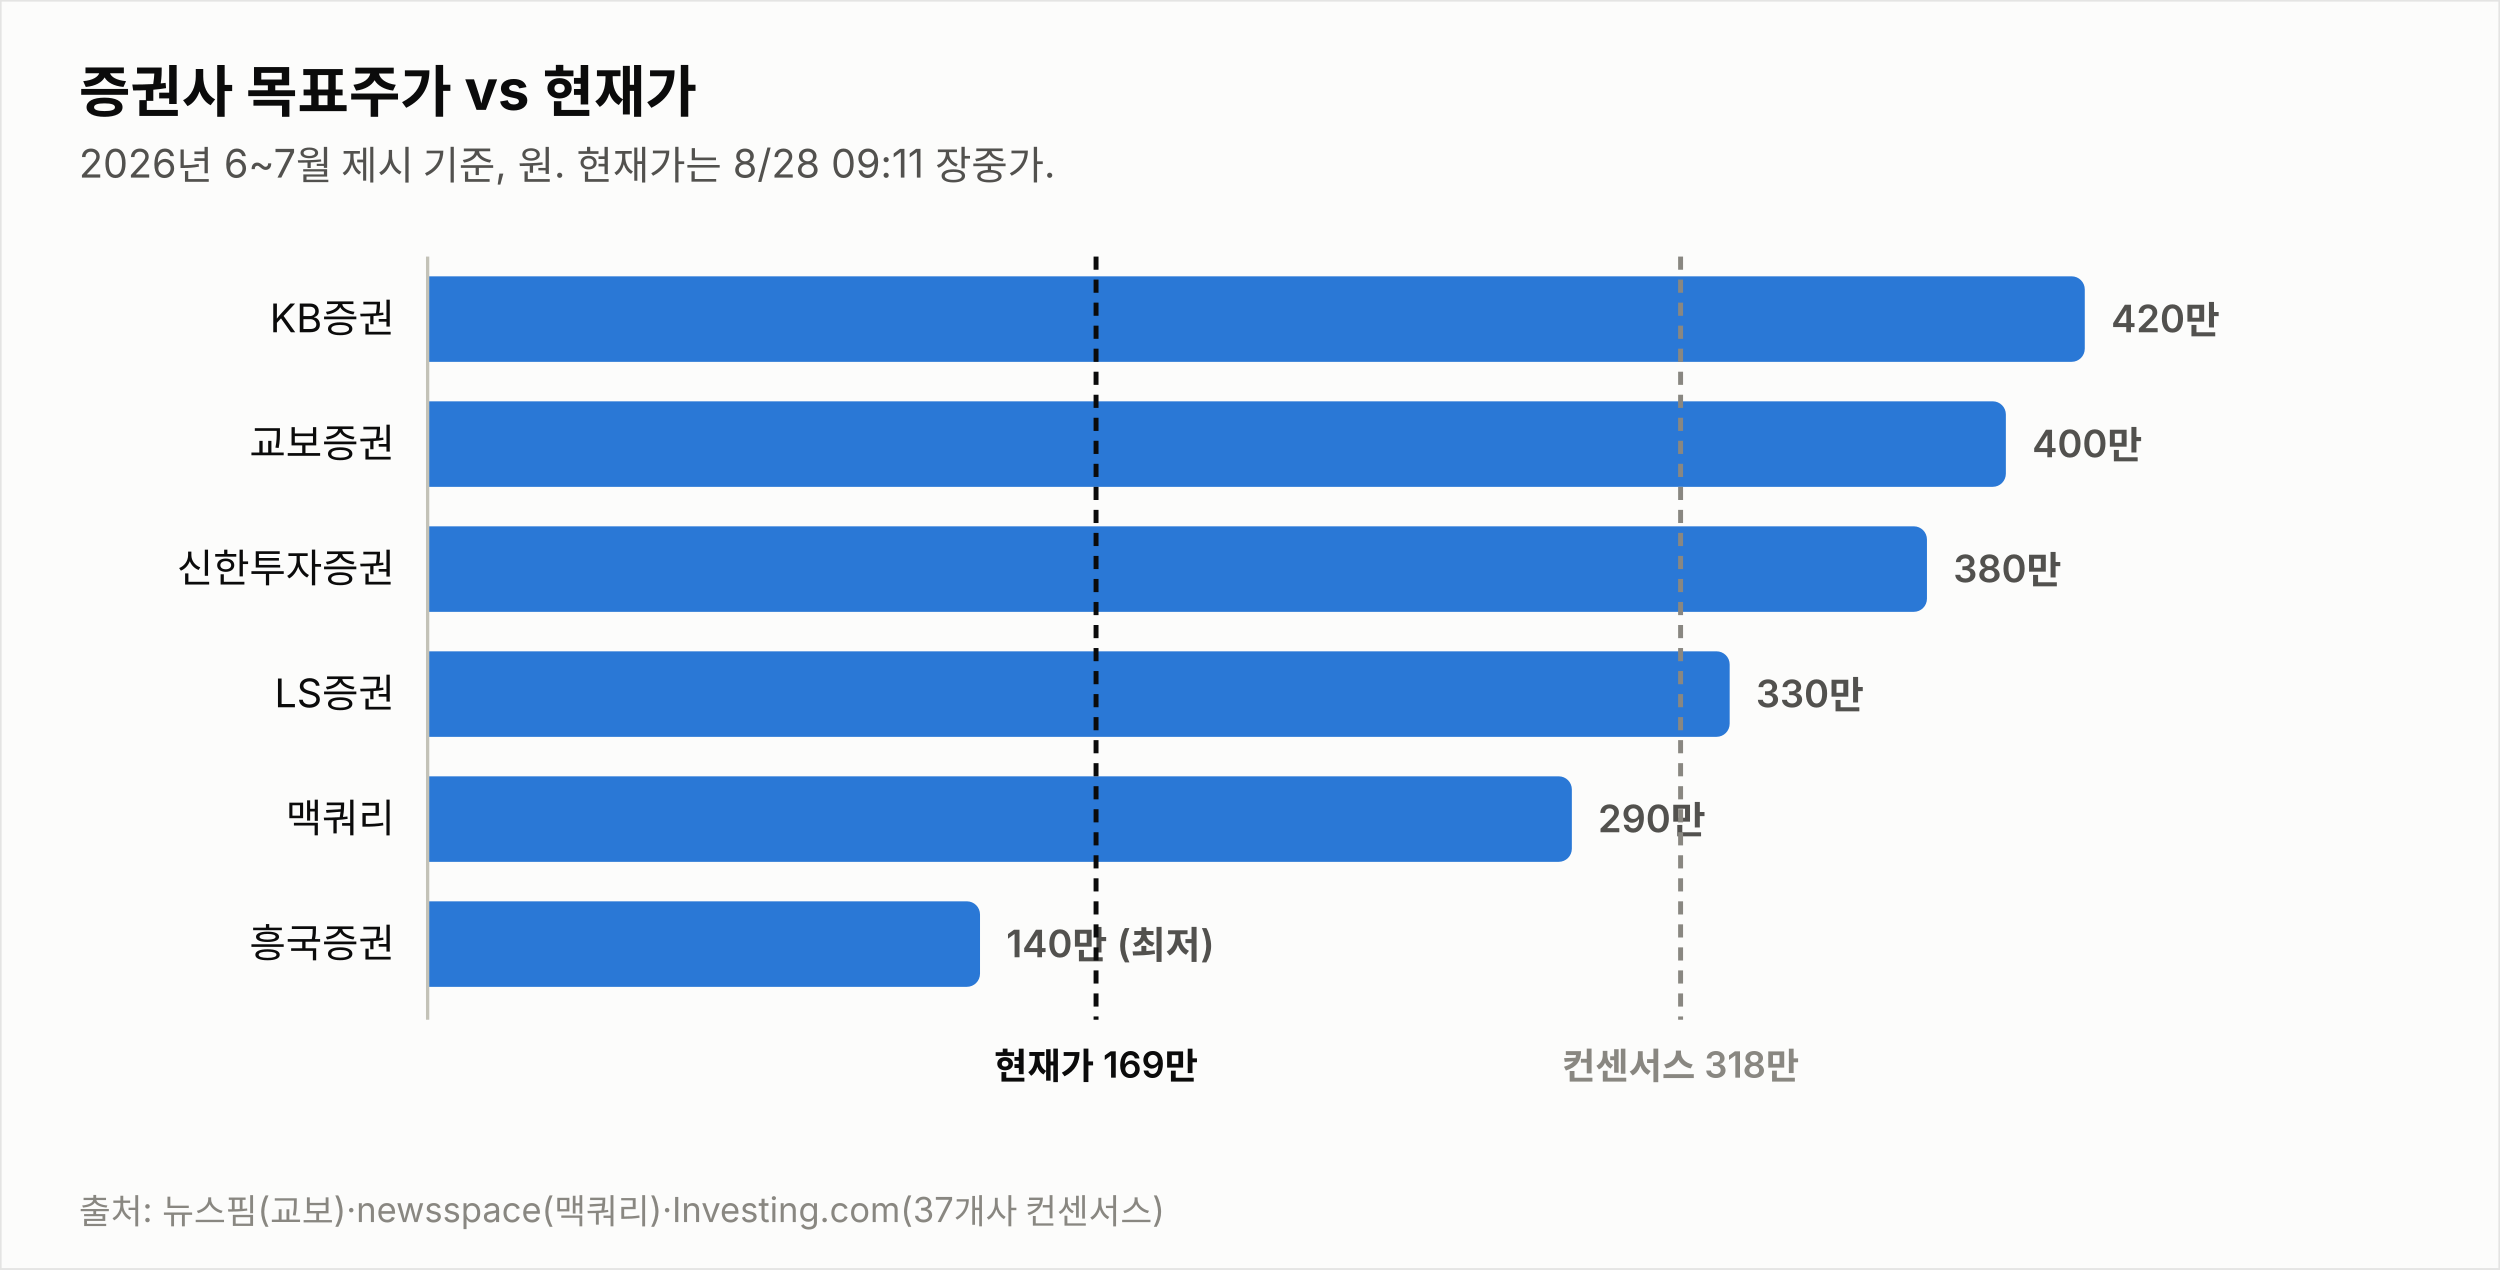
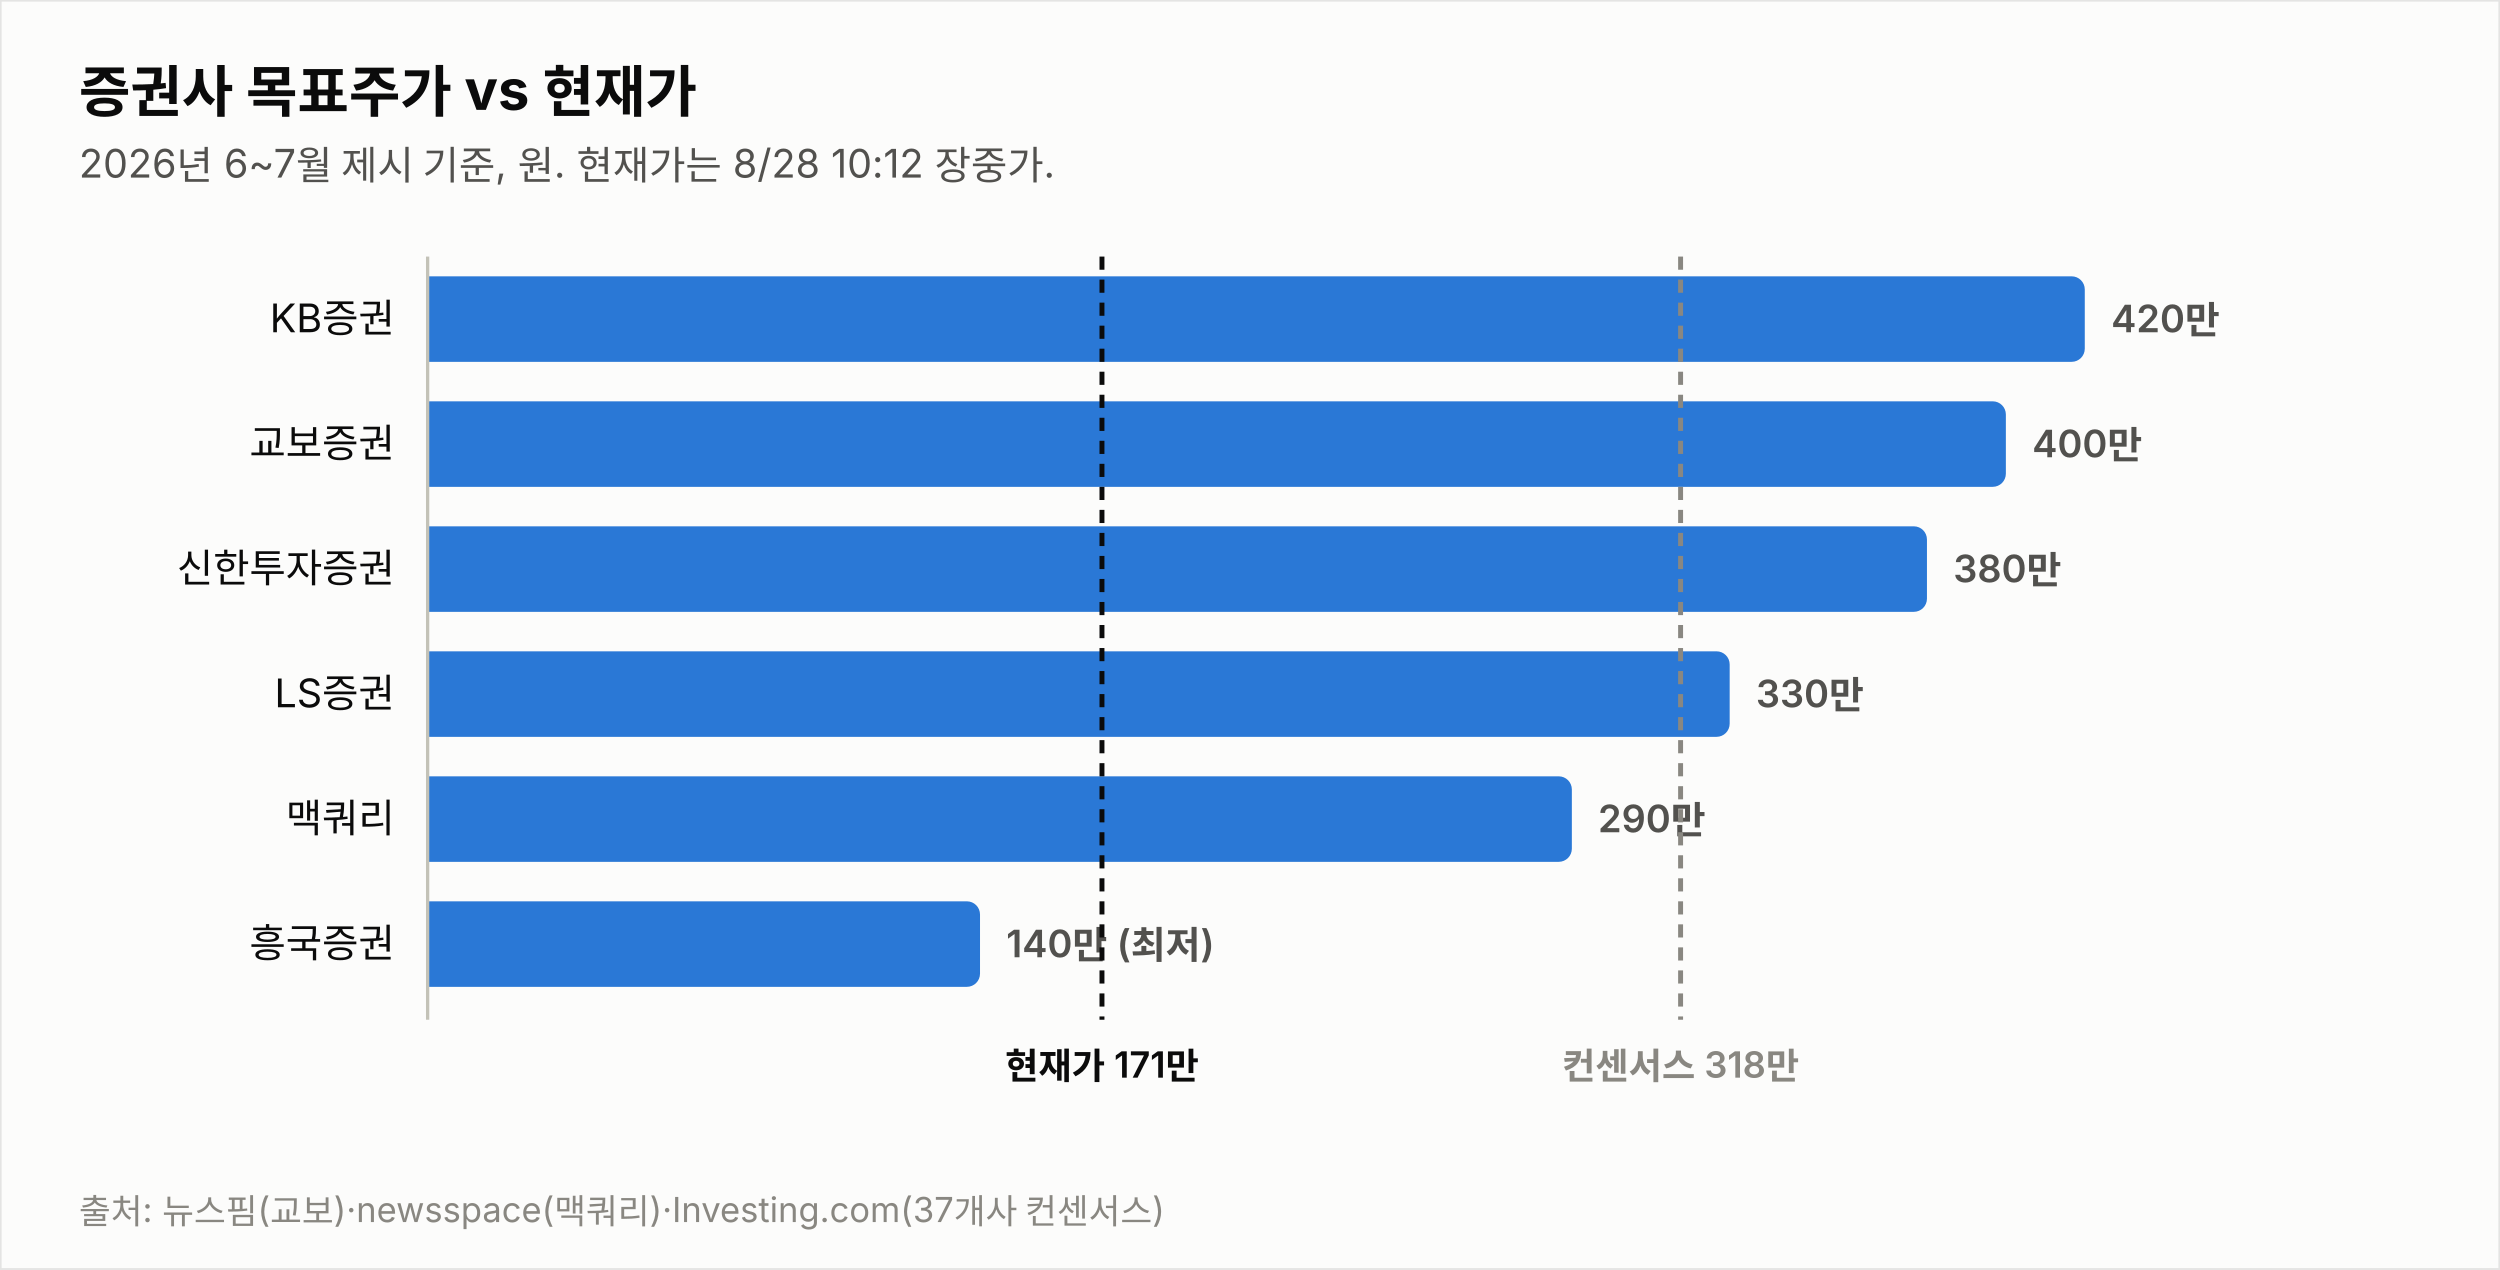
<svg xmlns="http://www.w3.org/2000/svg" width="760" height="386" viewBox="0 0 760 386" font-family="system-ui,-apple-system,&quot;Segoe UI&quot;,&quot;Malgun Gothic&quot;,&quot;Apple SD Gothic Neo&quot;,sans-serif">
  <rect width="760" height="386" fill="#fcfcfb" stroke="rgba(11,11,11,0.10)" />
  <text x="24" y="34" font-size="17" font-weight="700" fill="#0b0b0b">증권사 목표주가 vs 현재가</text>
-   <text x="24" y="54" font-size="12" fill="#52514e">2026년 6~7월 제시 기준, 원. 현재가는 8/28 09:11 장중가.</text>
+   <text x="24" y="54" font-size="12" fill="#52514e">2026년 6~7월 제시 기준, 원. 현재가는 8/28 10:12 장중가.</text>
  <text x="120" y="101.0" font-size="12" fill="#0b0b0b" text-anchor="end">KB증권</text>
  <path d="M130,84 h499.774 a4,4 0 0 1 4,4 v18 a4,4 0 0 1 -4,4 h-499.774 z" fill="#2a78d6" opacity="1.0" />
  <text x="641.8" y="101.0" font-size="11.5" font-weight="600" fill="#52514e" style="font-variant-numeric:tabular-nums">420만</text>
  <text x="120" y="139.0" font-size="12" fill="#0b0b0b" text-anchor="end">교보증권</text>
  <path d="M130,122 h475.784 a4,4 0 0 1 4,4 v18 a4,4 0 0 1 -4,4 h-475.784 z" fill="#2a78d6" opacity="1.0" />
  <text x="617.8" y="139.0" font-size="11.5" font-weight="600" fill="#52514e" style="font-variant-numeric:tabular-nums">400만</text>
  <text x="120" y="177.0" font-size="12" fill="#0b0b0b" text-anchor="end">신한투자증권</text>
  <path d="M130,160 h451.795 a4,4 0 0 1 4,4 v18 a4,4 0 0 1 -4,4 h-451.795 z" fill="#2a78d6" opacity="1.0" />
  <text x="593.8" y="177.0" font-size="11.5" font-weight="600" fill="#52514e" style="font-variant-numeric:tabular-nums">380만</text>
  <text x="120" y="215.0" font-size="12" fill="#0b0b0b" text-anchor="end">LS증권</text>
  <path d="M130,198 h391.822 a4,4 0 0 1 4,4 v18 a4,4 0 0 1 -4,4 h-391.822 z" fill="#2a78d6" opacity="1.0" />
  <text x="533.8" y="215.0" font-size="11.5" font-weight="600" fill="#52514e" style="font-variant-numeric:tabular-nums">330만</text>
  <text x="120" y="253.0" font-size="12" fill="#0b0b0b" text-anchor="end">맥쿼리</text>
  <path d="M130,236 h343.844 a4,4 0 0 1 4,4 v18 a4,4 0 0 1 -4,4 h-343.844 z" fill="#2a78d6" opacity="1.0" />
  <text x="485.8" y="253.0" font-size="11.5" font-weight="600" fill="#52514e" style="font-variant-numeric:tabular-nums">290만</text>
  <text x="120" y="291.0" font-size="12" fill="#0b0b0b" text-anchor="end">흥국증권</text>
  <path d="M130,274 h163.925 a4,4 0 0 1 4,4 v18 a4,4 0 0 1 -4,4 h-163.925 z" fill="#2a78d6" opacity="1.0" />
  <text x="305.9" y="291.0" font-size="11.5" font-weight="600" fill="#52514e" style="font-variant-numeric:tabular-nums">140만 (최저)</text>
  <line x1="130" y1="78" x2="130" y2="310" stroke="#c3c2b7" stroke-width="1" />
-   <line x1="333.2" y1="78" x2="333.2" y2="310" stroke="#0b0b0b" stroke-width="1.5" stroke-dasharray="4 3" />
-   <text x="333.2" y="328" font-size="11" font-weight="600" fill="#0b0b0b" text-anchor="middle">현재가 169만</text>
+   <line x1="335.0" y1="78" x2="335.0" y2="310" stroke="#0b0b0b" stroke-width="1.5" stroke-dasharray="4 3" />
+   <text x="335.0" y="328" font-size="11" font-weight="600" fill="#0b0b0b" text-anchor="middle">현재가 171만</text>
  <line x1="510.9" y1="78" x2="510.9" y2="310" stroke="#898781" stroke-width="1.5" stroke-dasharray="4 3" />
  <text x="510.9" y="328" font-size="11" font-weight="600" fill="#898781" text-anchor="middle">컨센서스 318만</text>
  <text x="24" y="372" font-size="10.5" fill="#898781">출처: 뉴스핌(교보)·newsspace(맥쿼리)·Investing.com(37개사 컨센서스)</text>
</svg>
